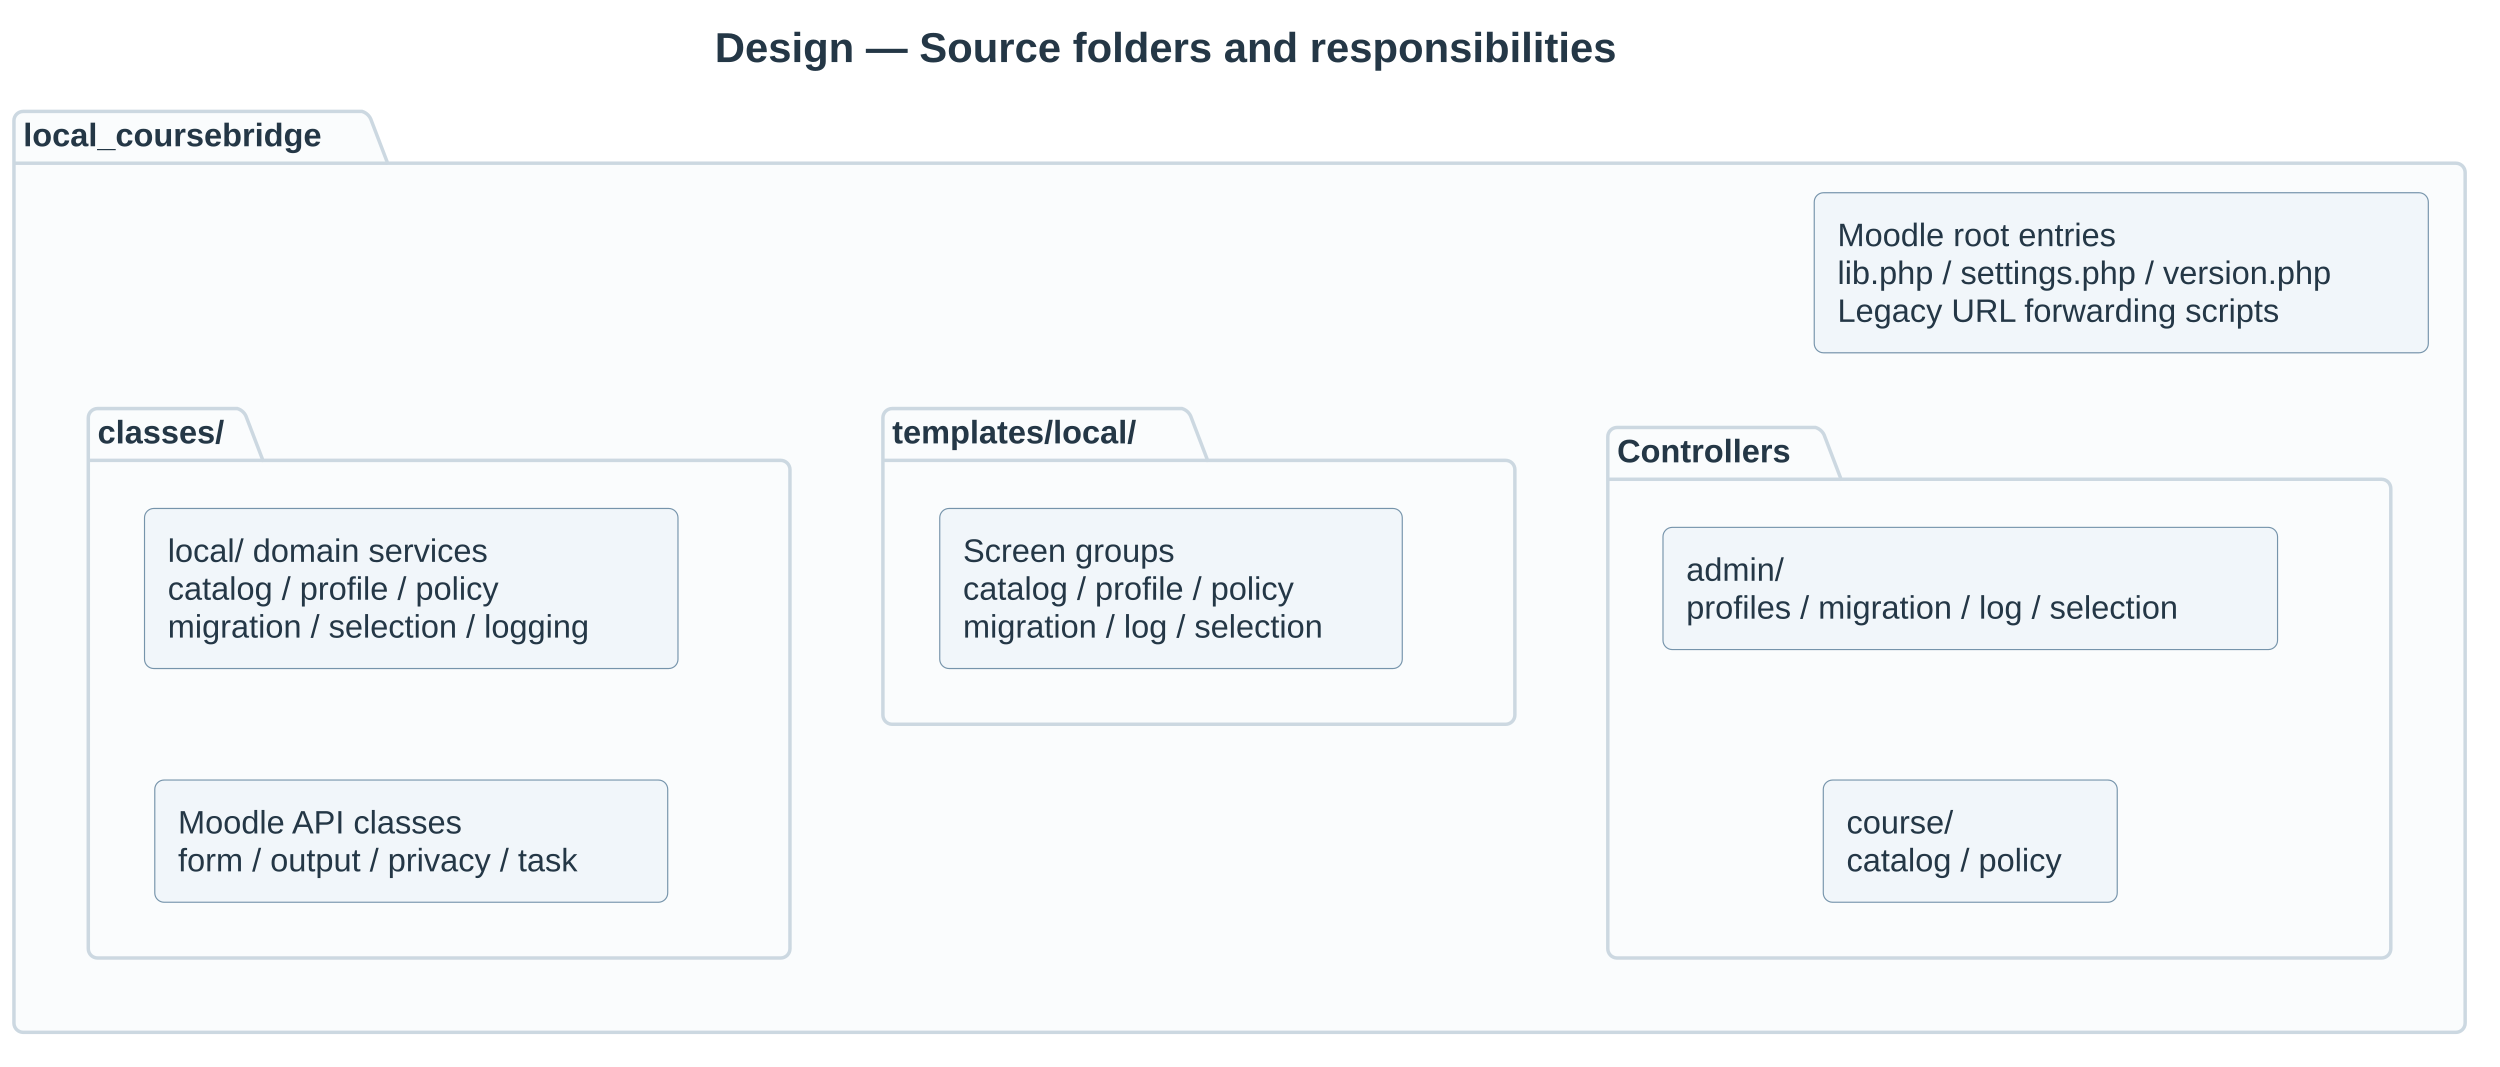
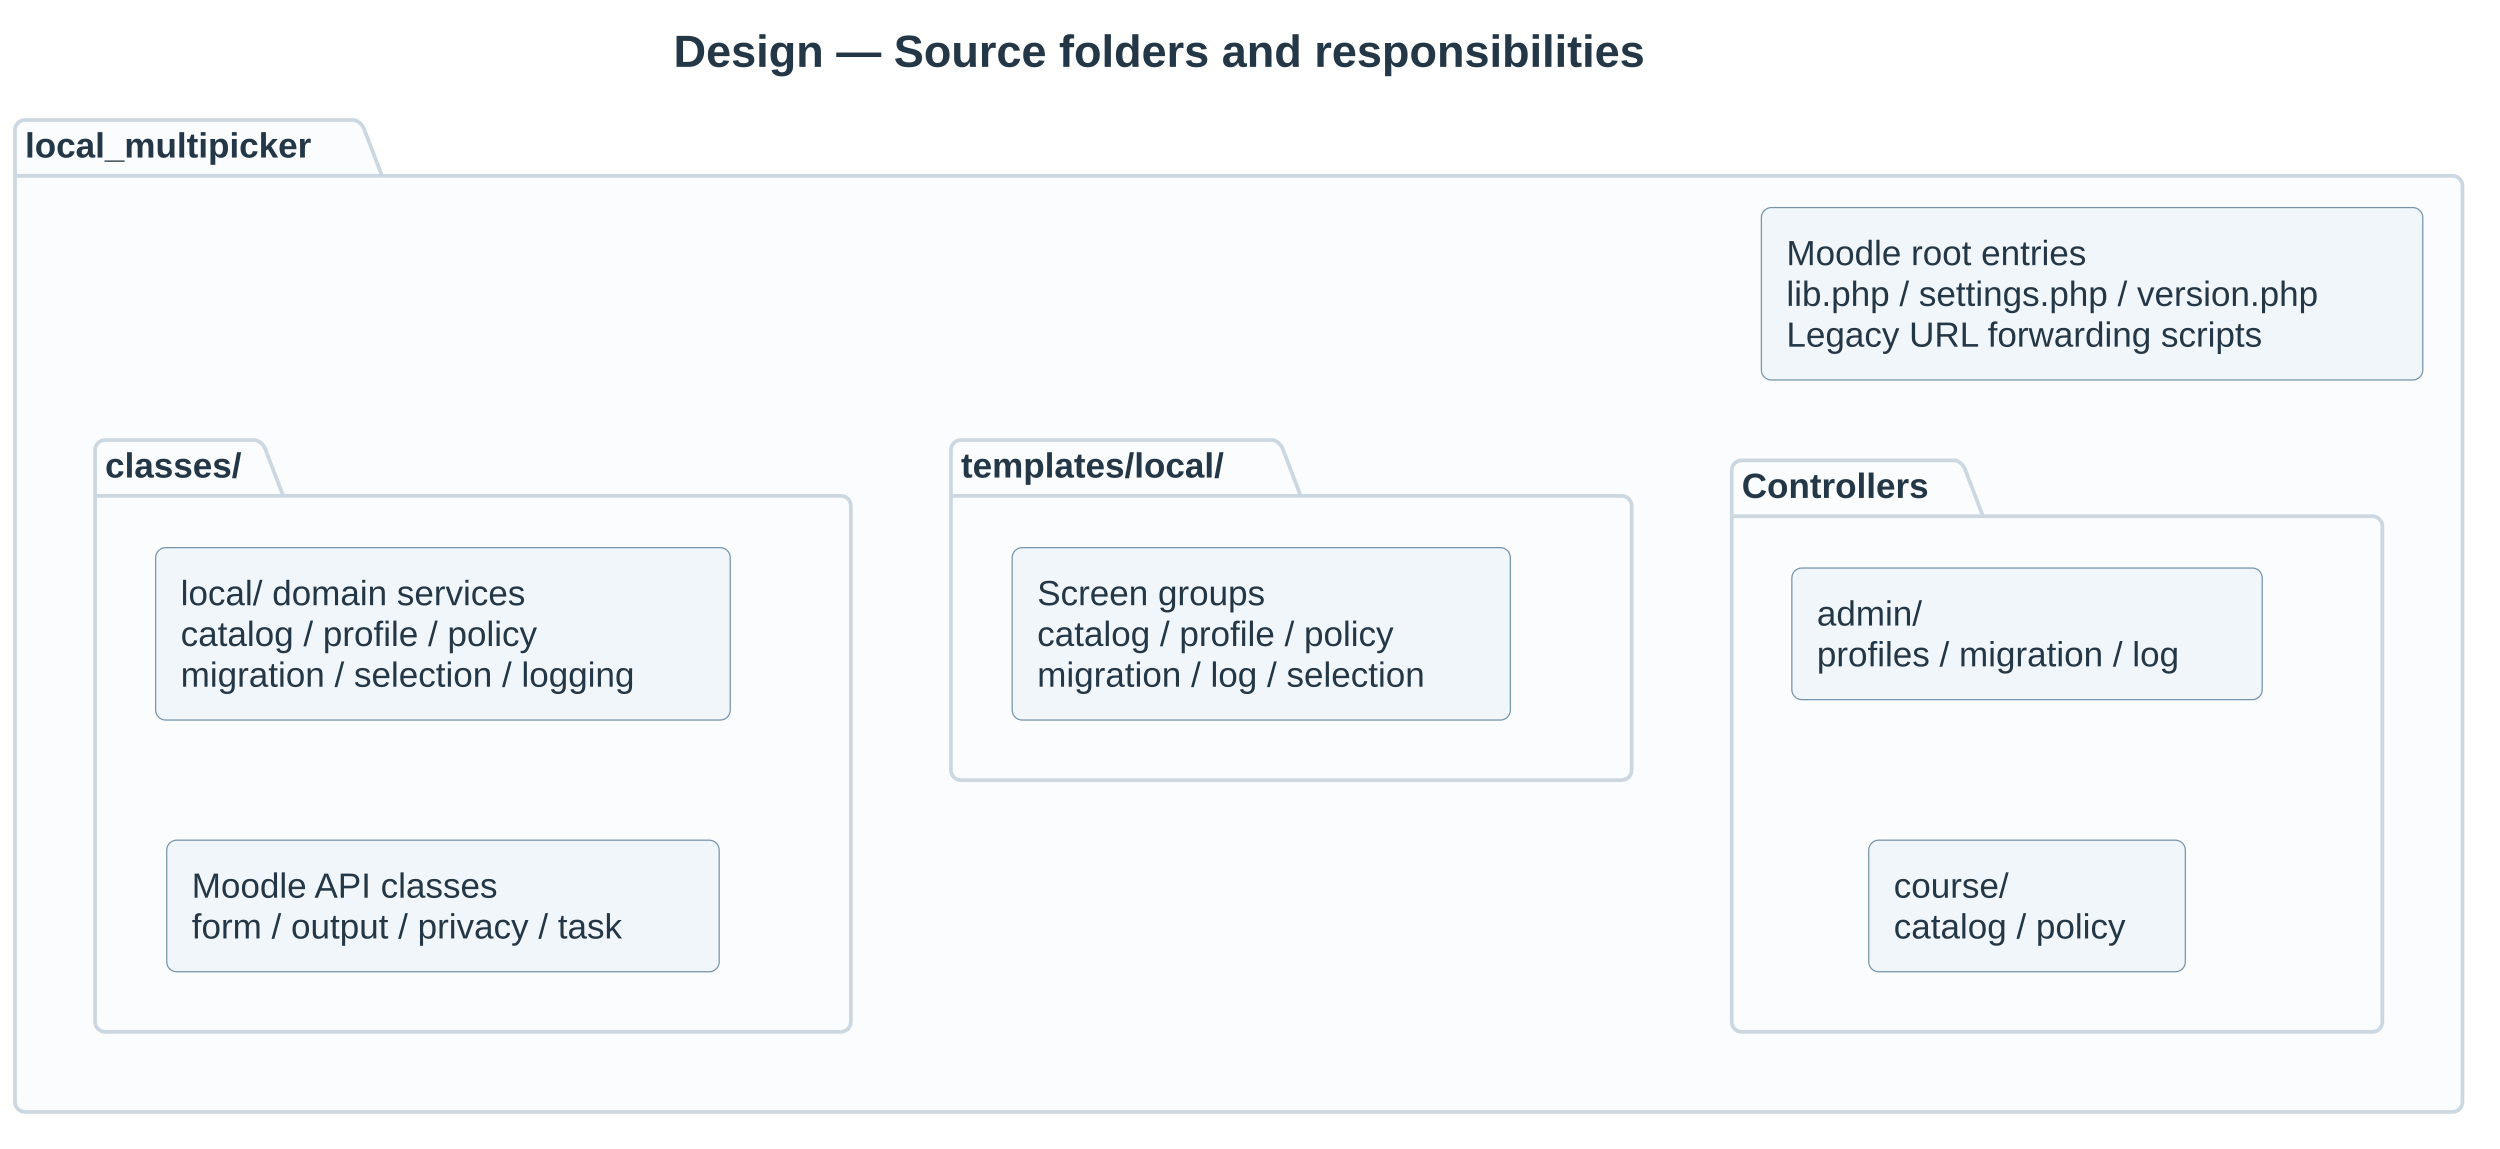
- <svg xmlns="http://www.w3.org/2000/svg" version="1.1" data-diagram-type="DESCRIPTION" style="width:1076px;height:459px;background:#FFFFFF;" width="1076px" height="459px" viewBox="0 0 1076 459" zoomAndPan="magnify" preserveAspectRatio="none" contentStyleType="text/css">
+ <svg xmlns="http://www.w3.org/2000/svg" version="1.1" data-diagram-type="DESCRIPTION" style="width:999px;height:459px;background:#FFFFFF;" width="999px" height="459px" viewBox="0 0 999 459" zoomAndPan="magnify" preserveAspectRatio="none" contentStyleType="text/css">
  <defs />
  <g font-family="sans-serif" lengthAdjust="spacing">
    <g class="title" data-source-line="3">
-       <text x="307.65" y="26.708" fill="#243746" font-size="18" textLength="453.7" font-weight="700" font-family="Arial">Design — Source folders and responsibilities</text>
+       <text x="269.15" y="26.708" fill="#243746" font-size="18" textLength="453.7" font-weight="700" font-family="Arial">Design — Source folders and responsibilities</text>
    </g>
-     <g class="cluster" data-qualified-name="local_coursebridge" id="ent0001" data-source-line="4">
-       <path d="M10,47.953 L155.841,47.953 A6,6 0 0 1 159.841,51.953 L166.841,70.25 L1057,70.25 A4,4 0 0 1 1061,74.25 L1061,440.323 A4,4 0 0 1 1057,444.323 L10,444.323 A4,4 0 0 1 6,440.323 L6,51.953 A4,4 0 0 1 10,47.953" style="stroke:#CCD8E1;stroke-width:1.5;" fill="#FAFCFD" />
-       <line x1="6" y1="70.25" x2="166.841" y2="70.25" style="stroke:#CCD8E1;stroke-width:1.5;" />
-       <text x="10" y="62.948" fill="#243746" font-size="14" textLength="147.841" font-weight="700" font-family="Arial">local_coursebridge</text>
+     <g class="cluster" data-qualified-name="local_multipicker" id="ent0001" data-source-line="4">
+       <path d="M10,47.953 L141.636,47.953 A6,6 0 0 1 145.636,51.953 L152.636,70.25 L980,70.25 A4,4 0 0 1 984,74.25 L984,440.323 A4,4 0 0 1 980,444.323 L10,444.323 A4,4 0 0 1 6,440.323 L6,51.953 A4,4 0 0 1 10,47.953" style="stroke:#CCD8E1;stroke-width:1.5;" fill="#FAFCFD" />
+       <line x1="6" y1="70.25" x2="152.636" y2="70.25" style="stroke:#CCD8E1;stroke-width:1.5;" />
+       <text x="10" y="62.948" fill="#243746" font-size="14" textLength="133.636" font-weight="700" font-family="Arial">local_multipicker</text>
    </g>
-     <g class="cluster" data-qualified-name="local_coursebridge.Controllers" id="ent0003" data-source-line="6">
-       <path d="M696,183.983 L781.404,183.983 A6,6 0 0 1 785.404,187.983 L792.404,206.28 L1025,206.28 A4,4 0 0 1 1029,210.28 L1029,408.323 A4,4 0 0 1 1025,412.323 L696,412.323 A4,4 0 0 1 692,408.323 L692,187.983 A4,4 0 0 1 696,183.983" style="stroke:#CCD8E1;stroke-width:1.5;" fill="#FAFCFD" />
+     <g class="cluster" data-qualified-name="local_multipicker.Controllers" id="ent0003" data-source-line="6">
+       <path d="M696,183.983 L781.404,183.983 A6,6 0 0 1 785.404,187.983 L792.404,206.28 L948,206.28 A4,4 0 0 1 952,210.28 L952,408.323 A4,4 0 0 1 948,412.323 L696,412.323 A4,4 0 0 1 692,408.323 L692,187.983 A4,4 0 0 1 696,183.983" style="stroke:#CCD8E1;stroke-width:1.5;" fill="#FAFCFD" />
      <line x1="692" y1="206.28" x2="792.404" y2="206.28" style="stroke:#CCD8E1;stroke-width:1.5;" />
      <text x="696" y="198.978" fill="#243746" font-size="14" textLength="87.404" font-weight="700" font-family="Arial">Controllers</text>
    </g>
-     <g class="cluster" data-qualified-name="local_coursebridge.Classes" id="ent0007" data-source-line="11">
+     <g class="cluster" data-qualified-name="local_multipicker.Classes" id="ent0007" data-source-line="11">
      <path d="M42,175.843 L102.152,175.843 A6,6 0 0 1 106.152,179.843 L113.152,198.14 L336,198.14 A4,4 0 0 1 340,202.14 L340,408.323 A4,4 0 0 1 336,412.323 L42,412.323 A4,4 0 0 1 38,408.323 L38,179.843 A4,4 0 0 1 42,175.843" style="stroke:#CCD8E1;stroke-width:1.5;" fill="#FAFCFD" />
      <line x1="38" y1="198.14" x2="113.152" y2="198.14" style="stroke:#CCD8E1;stroke-width:1.5;" />
      <text x="42" y="190.838" fill="#243746" font-size="14" textLength="62.152" font-weight="700" font-family="Arial">classes/</text>
    </g>
-     <g class="cluster" data-qualified-name="local_coursebridge.Templates" id="ent0011" data-source-line="16">
+     <g class="cluster" data-qualified-name="local_multipicker.Templates" id="ent0011" data-source-line="16">
      <path d="M384,175.843 L508.752,175.843 A6,6 0 0 1 512.752,179.843 L519.752,198.14 L648,198.14 A4,4 0 0 1 652,202.14 L652,307.733 A4,4 0 0 1 648,311.733 L384,311.733 A4,4 0 0 1 380,307.733 L380,179.843 A4,4 0 0 1 384,175.843" style="stroke:#CCD8E1;stroke-width:1.5;" fill="#FAFCFD" />
      <line x1="380" y1="198.14" x2="519.752" y2="198.14" style="stroke:#CCD8E1;stroke-width:1.5;" />
      <text x="384" y="190.838" fill="#243746" font-size="14" textLength="126.752" font-weight="700" font-family="Arial">templates/local/</text>
    </g>
-     <g class="entity" data-qualified-name="local_coursebridge.Entry" id="ent0002" data-source-line="5">
-       <rect x="780.85" y="82.953" width="264.296" height="68.891" fill="#F1F6FA" style="stroke:#7694AB;stroke-width:0.5;" rx="4" ry="4" />
-       <text x="790.85" y="105.948" fill="#243746" font-size="14" textLength="136.404" font-family="Arial">Moodle root entries</text>
-       <text x="790.85" y="122.245" fill="#243746" font-size="14" textLength="244.296" font-family="Arial">lib.php / settings.php / version.php</text>
-       <text x="790.85" y="138.542" fill="#243746" font-size="14" textLength="212.864" font-family="Arial">Legacy URL forwarding scripts</text>
+     <g class="entity" data-qualified-name="local_multipicker.Entry" id="ent0002" data-source-line="5">
+       <rect x="703.85" y="82.953" width="264.296" height="68.891" fill="#F1F6FA" style="stroke:#7694AB;stroke-width:0.5;" rx="4" ry="4" />
+       <text x="713.85" y="105.948" fill="#243746" font-size="14" textLength="136.404" font-family="Arial">Moodle root entries</text>
+       <text x="713.85" y="122.245" fill="#243746" font-size="14" textLength="244.296" font-family="Arial">lib.php / settings.php / version.php</text>
+       <text x="713.85" y="138.542" fill="#243746" font-size="14" textLength="212.864" font-family="Arial">Legacy URL forwarding scripts</text>
    </g>
-     <g class="entity" data-qualified-name="local_coursebridge.Controllers.Admin" id="ent0004" data-source-line="7">
-       <rect x="715.75" y="226.983" width="264.508" height="52.594" fill="#F1F6FA" style="stroke:#7694AB;stroke-width:0.5;" rx="4" ry="4" />
-       <text x="725.75" y="249.978" fill="#243746" font-size="14" textLength="48.583" font-family="Arial">admin/</text>
-       <text x="725.75" y="266.275" fill="#243746" font-size="14" textLength="244.508" font-family="Arial">profiles / migration / log / selection</text>
+     <g class="entity" data-qualified-name="local_multipicker.Controllers.Admin" id="ent0004" data-source-line="7">
+       <rect x="716.02" y="226.983" width="187.966" height="52.594" fill="#F1F6FA" style="stroke:#7694AB;stroke-width:0.5;" rx="4" ry="4" />
+       <text x="726.02" y="249.978" fill="#243746" font-size="14" textLength="48.583" font-family="Arial">admin/</text>
+       <text x="726.02" y="266.275" fill="#243746" font-size="14" textLength="167.966" font-family="Arial">profiles / migration / log</text>
    </g>
-     <g class="entity" data-qualified-name="local_coursebridge.Controllers.Course" id="ent0005" data-source-line="8">
-       <rect x="784.74" y="335.733" width="126.518" height="52.594" fill="#F1F6FA" style="stroke:#7694AB;stroke-width:0.5;" rx="4" ry="4" />
-       <text x="794.74" y="358.728" fill="#243746" font-size="14" textLength="51.516" font-family="Arial">course/</text>
-       <text x="794.74" y="375.025" fill="#243746" font-size="14" textLength="106.518" font-family="Arial">catalog / policy</text>
+     <g class="entity" data-qualified-name="local_multipicker.Controllers.Course" id="ent0005" data-source-line="8">
+       <rect x="746.74" y="335.733" width="126.518" height="52.594" fill="#F1F6FA" style="stroke:#7694AB;stroke-width:0.5;" rx="4" ry="4" />
+       <text x="756.74" y="358.728" fill="#243746" font-size="14" textLength="51.516" font-family="Arial">course/</text>
+       <text x="756.74" y="375.025" fill="#243746" font-size="14" textLength="106.518" font-family="Arial">catalog / policy</text>
    </g>
-     <g class="entity" data-qualified-name="local_coursebridge.Classes.Services" id="ent0008" data-source-line="12">
+     <g class="entity" data-qualified-name="local_multipicker.Classes.Services" id="ent0008" data-source-line="12">
      <rect x="62.2" y="218.843" width="229.604" height="68.891" fill="#F1F6FA" style="stroke:#7694AB;stroke-width:0.5;" rx="4" ry="4" />
      <text x="72.2" y="241.838" fill="#243746" font-size="14" textLength="156.112" font-family="Arial">local/ domain services</text>
      <text x="72.2" y="258.135" fill="#243746" font-size="14" textLength="164.664" font-family="Arial">catalog / profile / policy</text>
      <text x="72.2" y="274.432" fill="#243746" font-size="14" textLength="209.604" font-family="Arial">migration / selection / logging</text>
    </g>
-     <g class="entity" data-qualified-name="local_coursebridge.Classes.APIs" id="ent0009" data-source-line="13">
+     <g class="entity" data-qualified-name="local_multipicker.Classes.APIs" id="ent0009" data-source-line="13">
      <rect x="66.62" y="335.733" width="220.765" height="52.594" fill="#F1F6FA" style="stroke:#7694AB;stroke-width:0.5;" rx="4" ry="4" />
      <text x="76.62" y="358.728" fill="#243746" font-size="14" textLength="132.31" font-family="Arial">Moodle API classes</text>
      <text x="76.62" y="375.025" fill="#243746" font-size="14" textLength="200.765" font-family="Arial">form / output / privacy / task</text>
    </g>
-     <g class="entity" data-qualified-name="local_coursebridge.Templates.Screens" id="ent0012" data-source-line="17">
+     <g class="entity" data-qualified-name="local_multipicker.Templates.Screens" id="ent0012" data-source-line="17">
      <rect x="404.47" y="218.843" width="199.067" height="68.891" fill="#F1F6FA" style="stroke:#7694AB;stroke-width:0.5;" rx="4" ry="4" />
      <text x="414.47" y="241.838" fill="#243746" font-size="14" textLength="101.151" font-family="Arial">Screen groups</text>
      <text x="414.47" y="258.135" fill="#243746" font-size="14" textLength="164.664" font-family="Arial">catalog / profile / policy</text>
      <text x="414.47" y="274.432" fill="#243746" font-size="14" textLength="179.067" font-family="Arial">migration / log / selection</text>
    </g>
  </g>
</svg>
